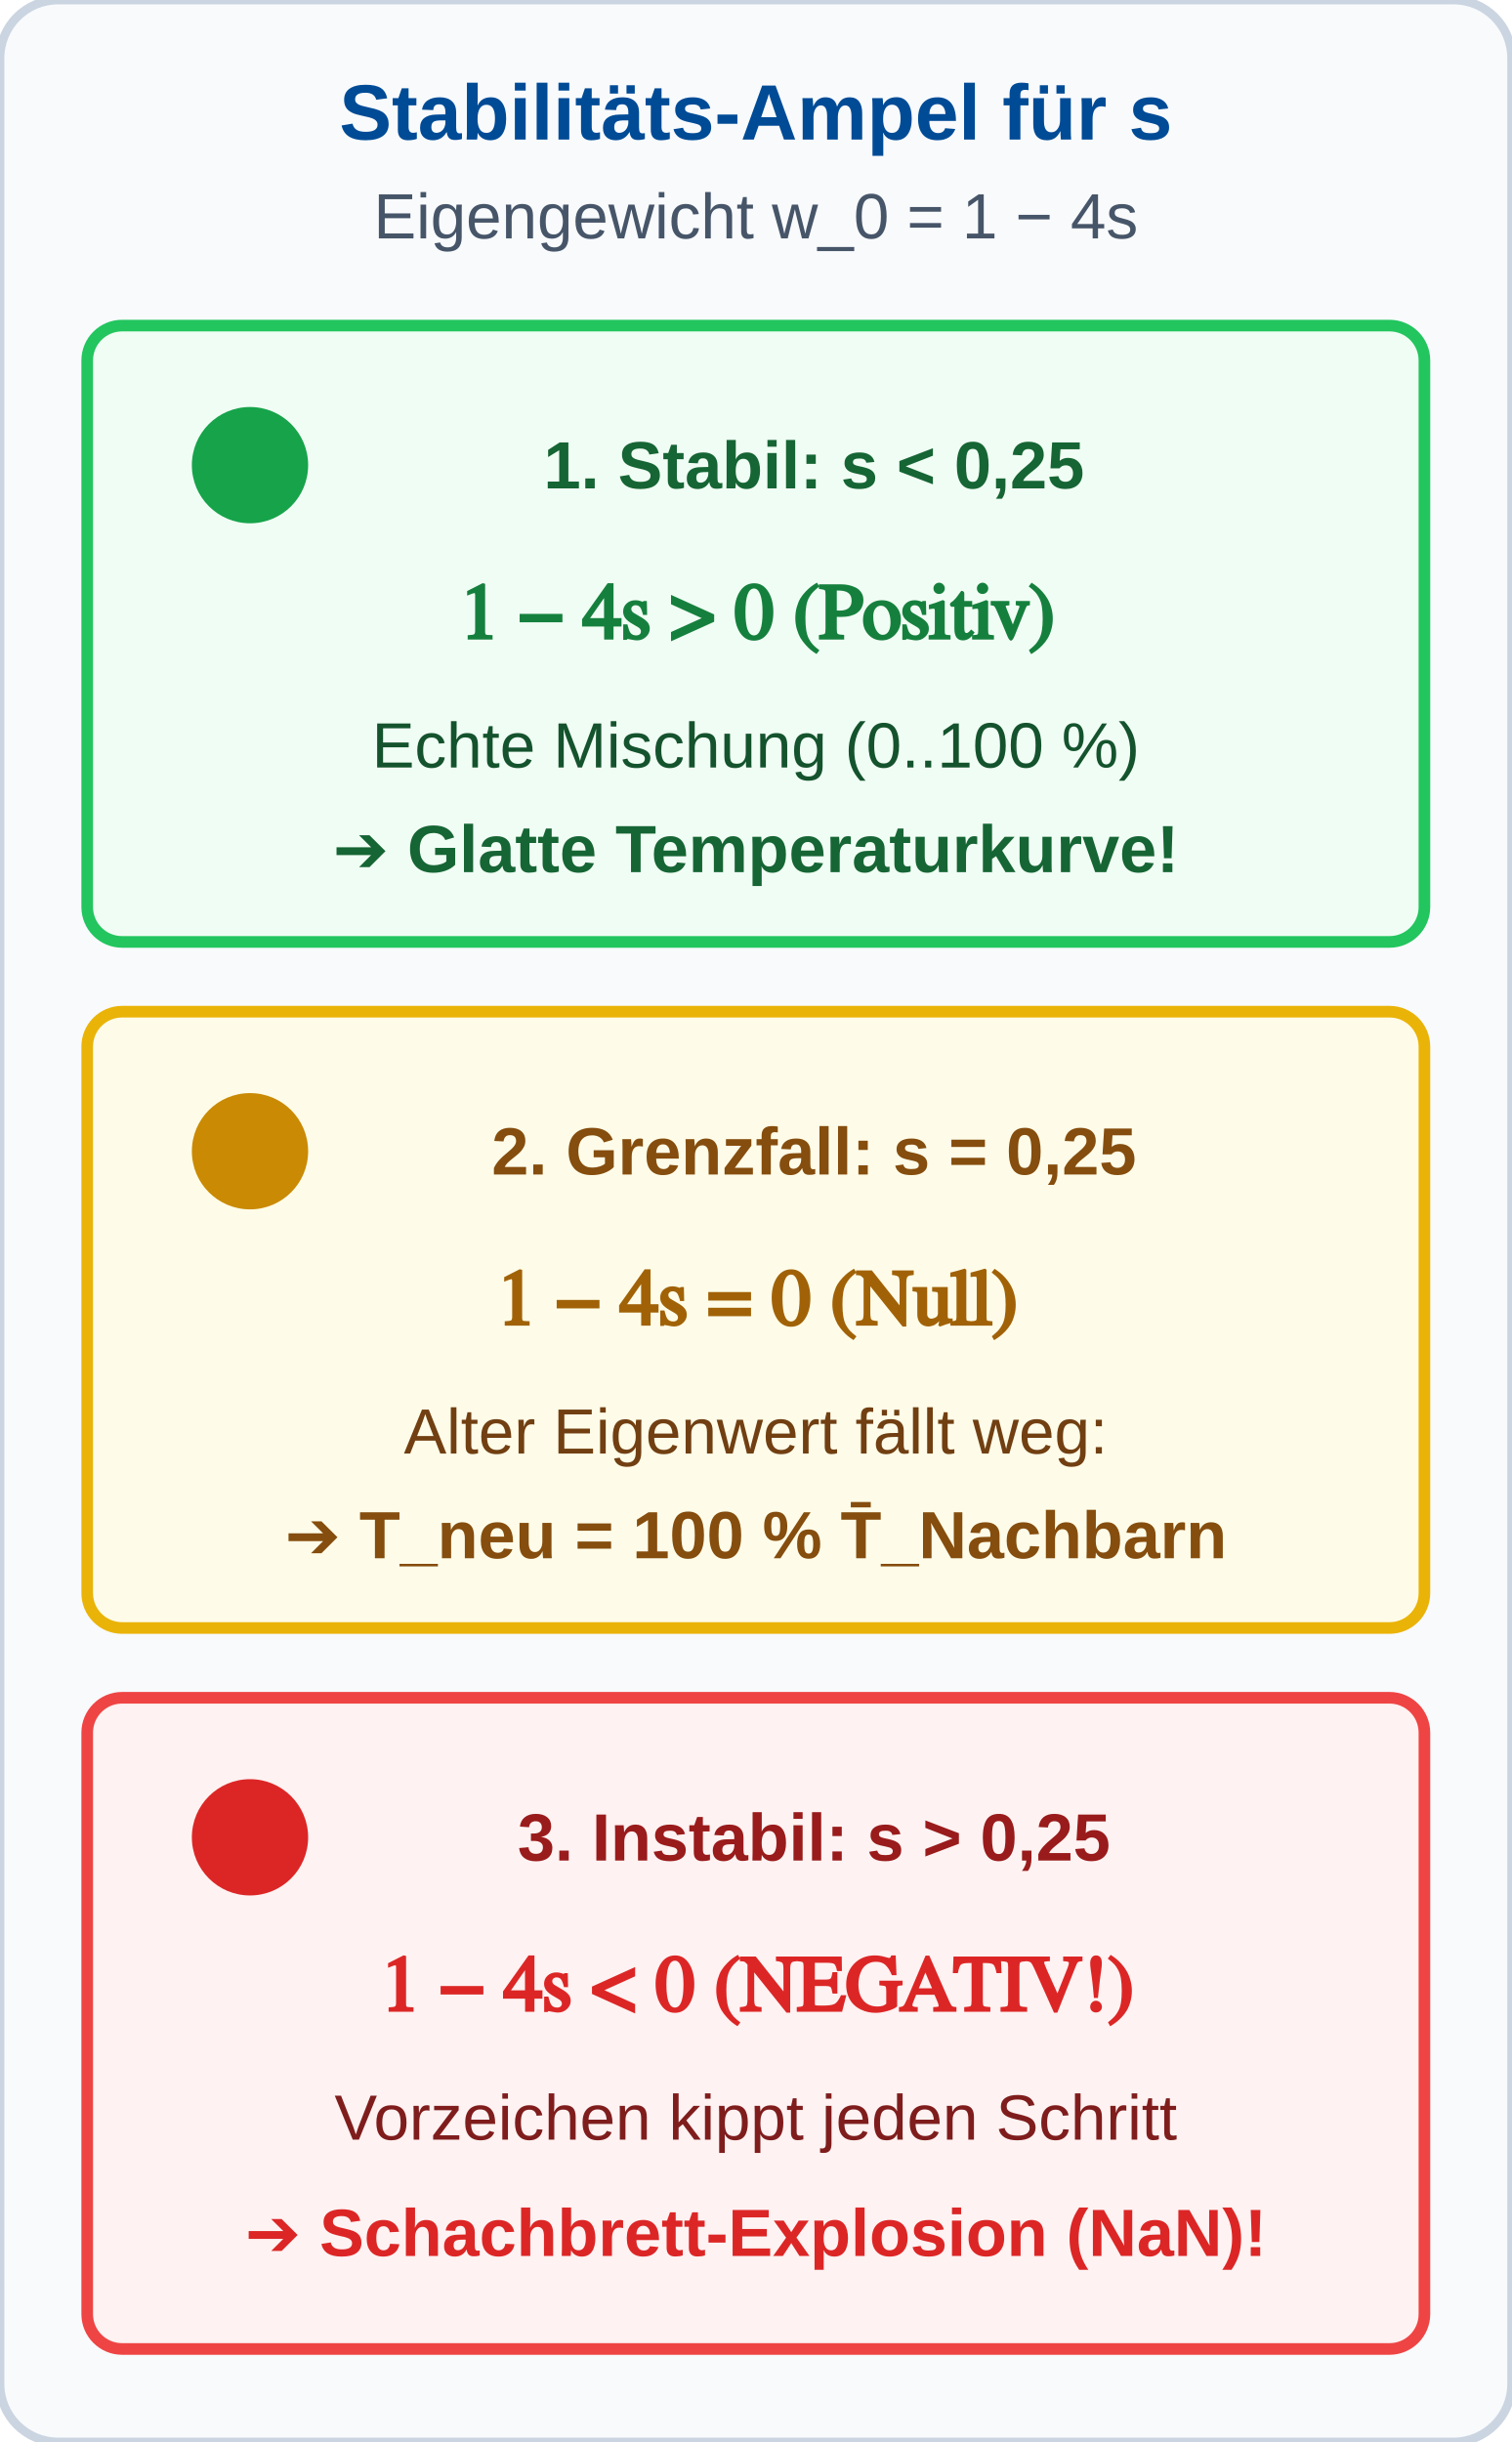
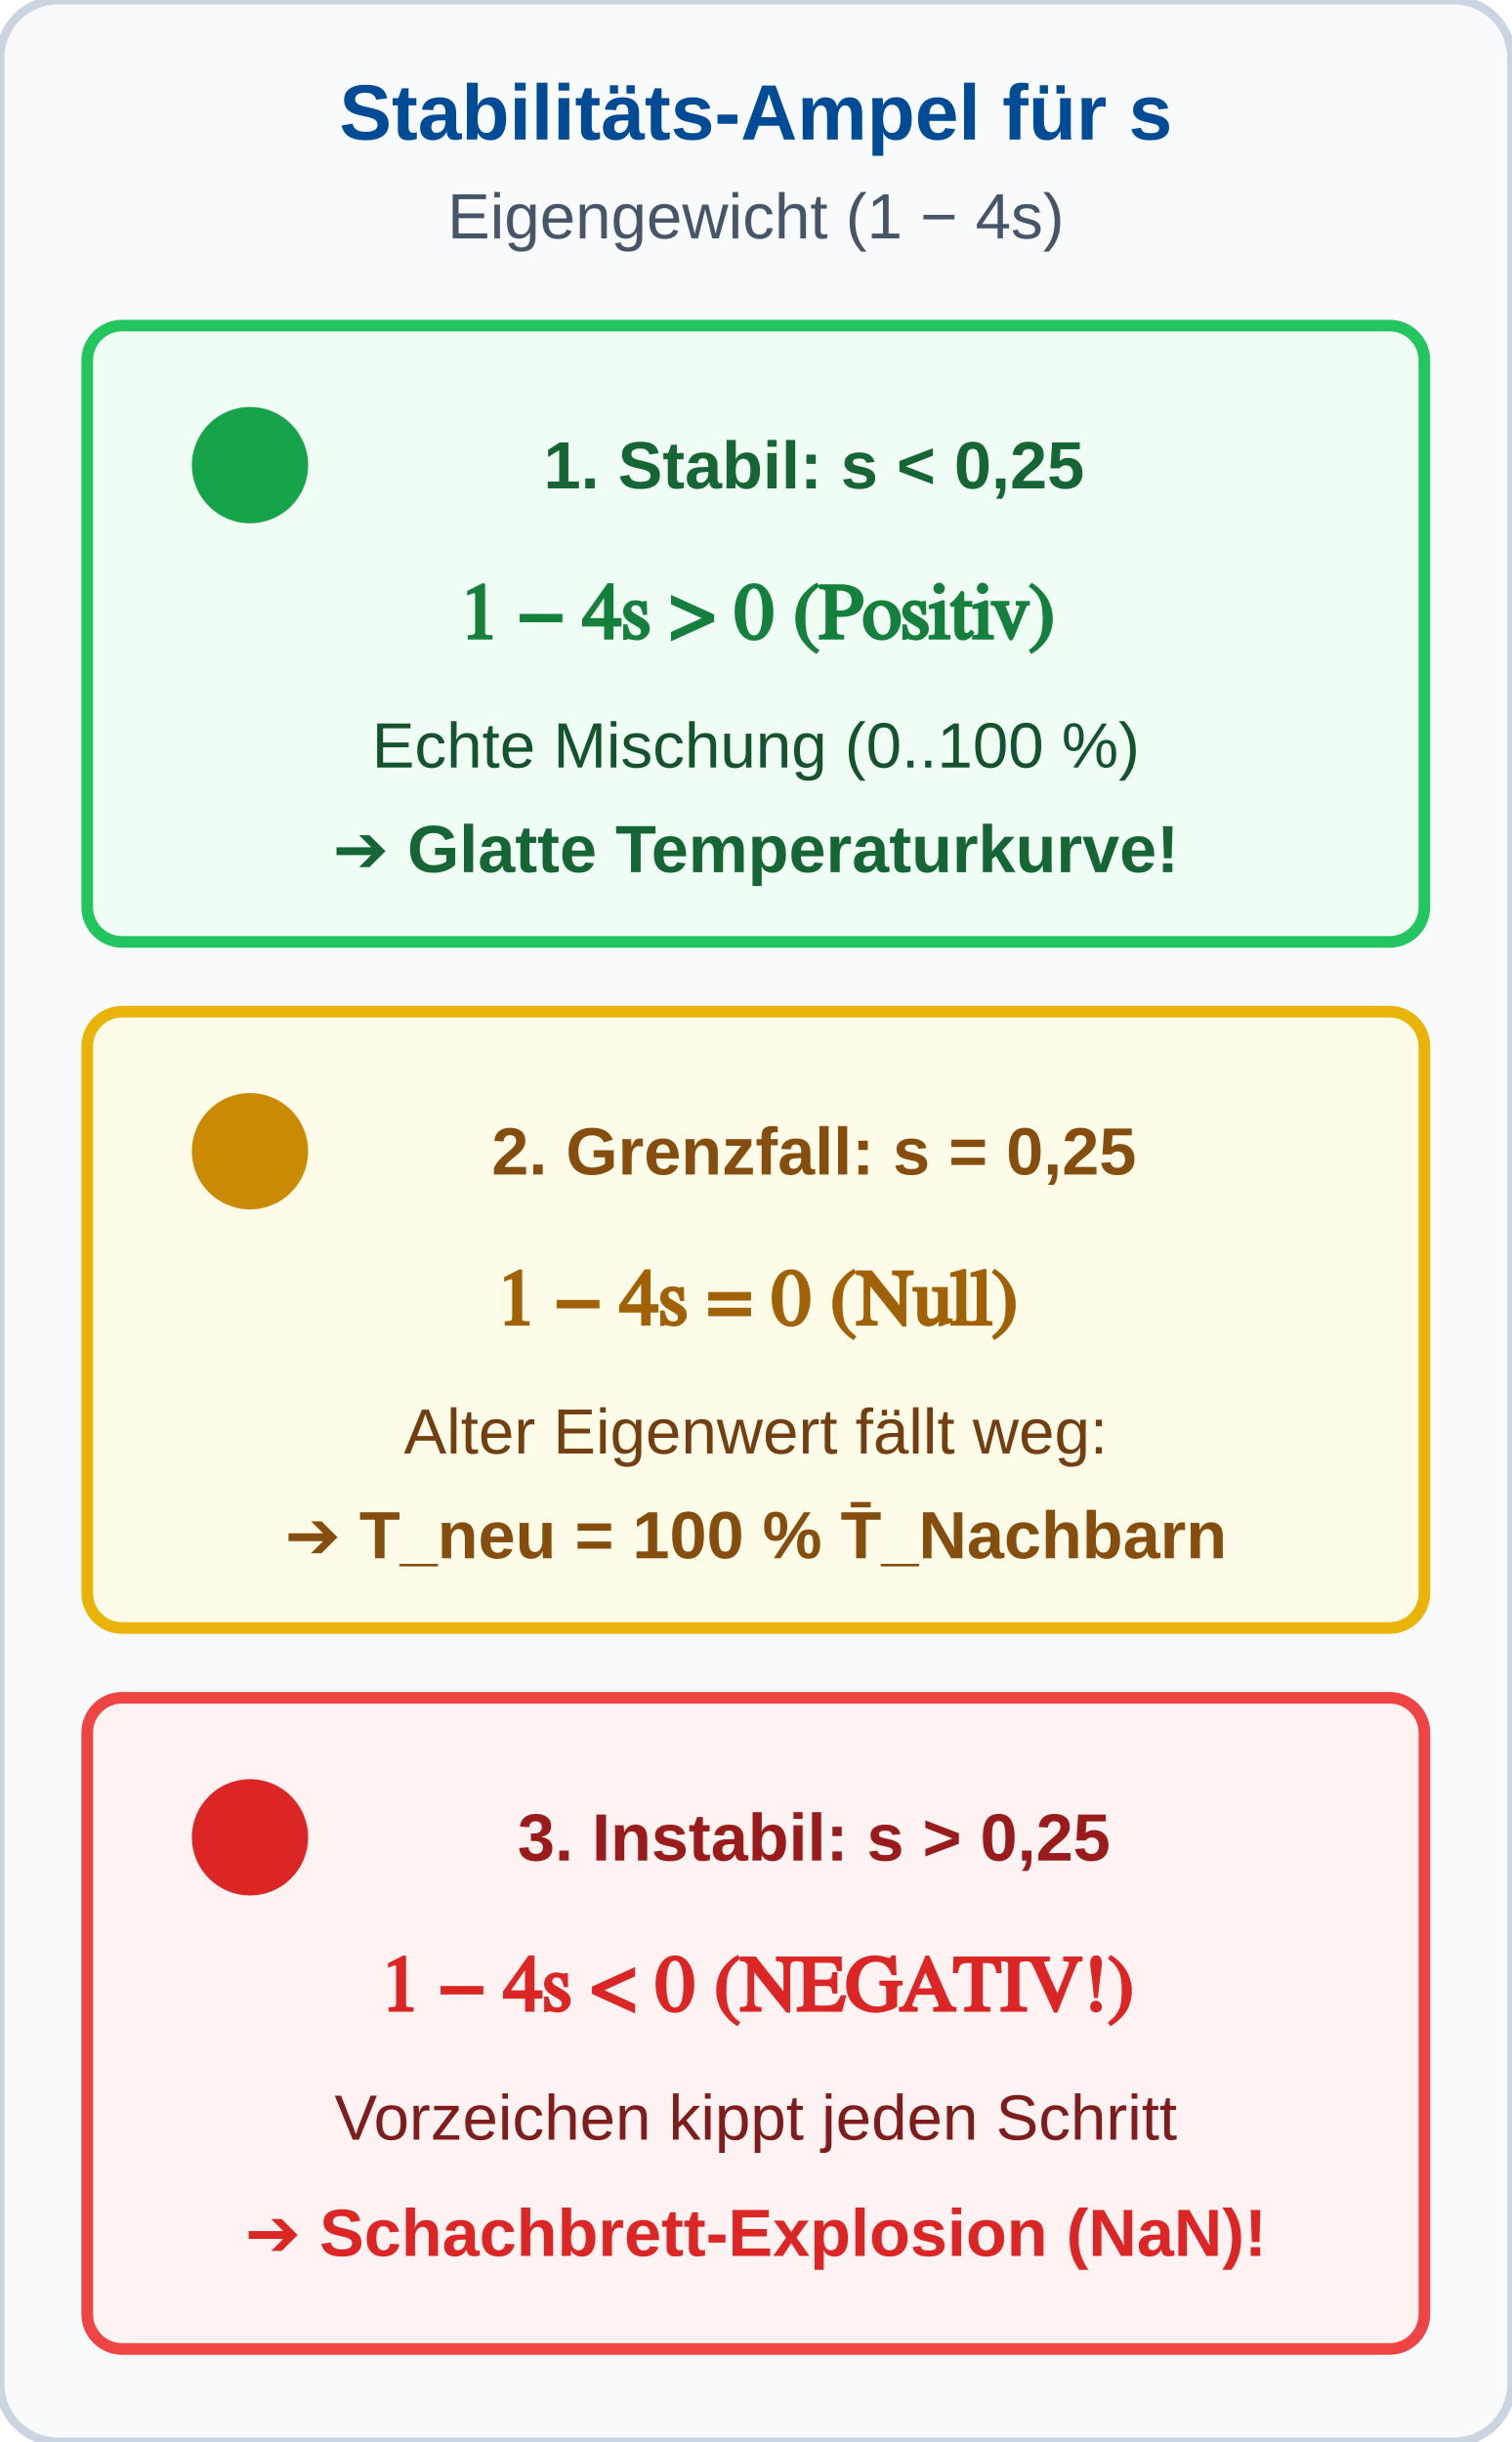
<svg xmlns="http://www.w3.org/2000/svg" viewBox="0 0 260 420" width="260" height="420">
  <defs>
    <style>
      .hdr { font-family: 'Segoe UI', Arial, sans-serif; font-size: 13.5px; font-weight: bold; fill: #004B96; text-anchor: middle; }
      .sub { font-family: 'Segoe UI', Arial, sans-serif; font-size: 11px; fill: #475569; text-anchor: middle; }
      .lbl { font-family: 'Segoe UI', Arial, sans-serif; font-size: 11.5px; font-weight: bold; text-anchor: middle; }
      .math { font-family: 'Cambria Math', serif; font-size: 13.5px; font-weight: bold; text-anchor: middle; }
    </style>
  </defs>
  <rect width="260" height="420" rx="10" fill="#f8fafc" stroke="#cbd5e1" stroke-width="1.5" />
  <text x="130" y="24" class="hdr">Stabilitäts-Ampel für s</text>
-   <text x="130" y="41" class="sub">Eigengewicht w_0 = 1 − 4s</text>
+   <text x="130" y="41" class="sub">Eigengewicht (1 − 4s)</text>
  <g transform="translate(15, 56)">
    <rect width="230" height="106" rx="6" fill="#f0fdf4" stroke="#22c55e" stroke-width="2" />
    <circle cx="28" cy="24" r="10" fill="#16a34a" />
    <text x="125" y="28" class="lbl" style="fill: #166534;">1. Stabil: s &lt; 0,25</text>
    <text x="115" y="54" class="math" style="fill: #15803d;">1 − 4s &gt; 0   (Positiv)</text>
    <text x="115" y="76" class="sub" style="fill: #14532d;">Echte Mischung (0..100 %)</text>
    <text x="115" y="94" class="lbl" style="fill: #166534;">➔ Glatte Temperaturkurve!</text>
  </g>
  <g transform="translate(15, 174)">
    <rect width="230" height="106" rx="6" fill="#fefce8" stroke="#eab308" stroke-width="2" />
    <circle cx="28" cy="24" r="10" fill="#ca8a04" />
    <text x="125" y="28" class="lbl" style="fill: #854d0e;">2. Grenzfall: s = 0,25</text>
    <text x="115" y="54" class="math" style="fill: #a16207;">1 − 4s = 0   (Null)</text>
    <text x="115" y="76" class="sub" style="fill: #713f12;">Alter Eigenwert fällt weg:</text>
    <text x="115" y="94" class="lbl" style="fill: #854d0e;">➔ T_neu = 100 % T̄_Nachbarn</text>
  </g>
  <g transform="translate(15, 292)">
    <rect width="230" height="112" rx="6" fill="#fef2f2" stroke="#ef4444" stroke-width="2" />
    <circle cx="28" cy="24" r="10" fill="#dc2626" />
    <text x="125" y="28" class="lbl" style="fill: #991b1b;">3. Instabil: s &gt; 0,25</text>
    <text x="115" y="54" class="math" style="fill: #dc2626;">1 − 4s &lt; 0   (NEGATIV!)</text>
    <text x="115" y="76" class="sub" style="fill: #7f1d1d;">Vorzeichen kippt jeden Schritt</text>
    <text x="115" y="96" class="lbl" style="fill: #dc2626;">➔ Schachbrett-Explosion (NaN)!</text>
  </g>
</svg>
